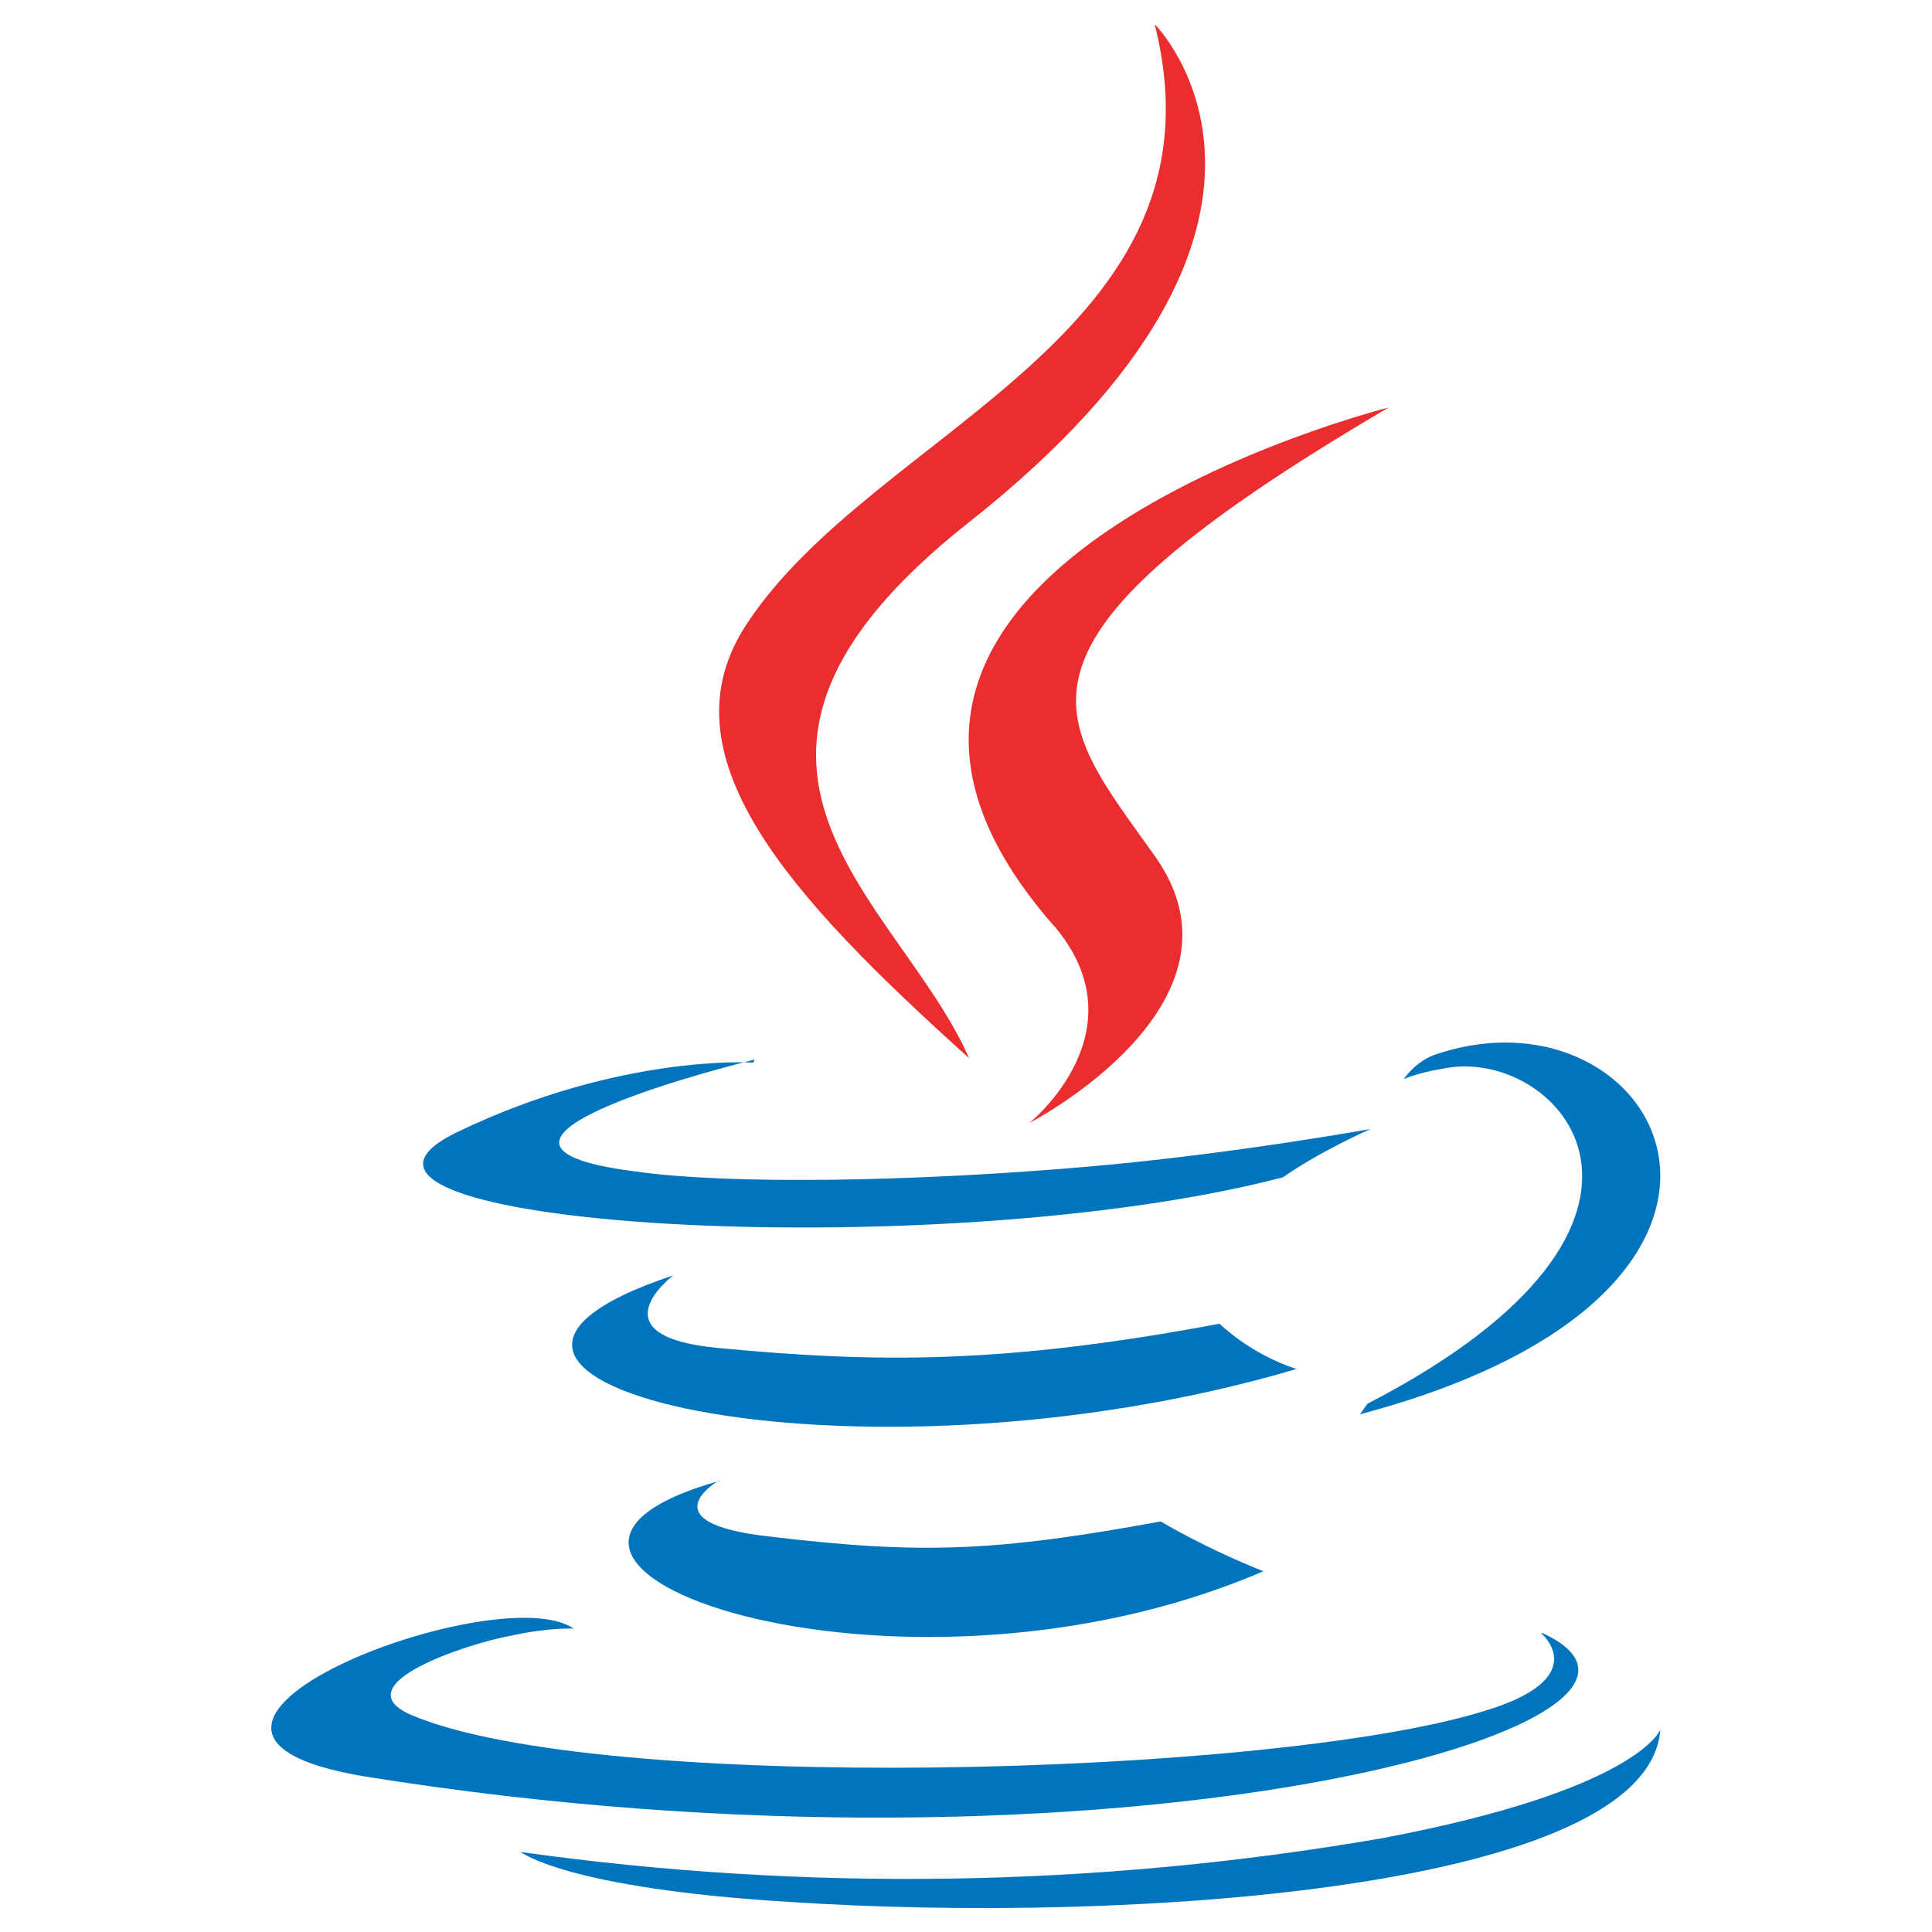
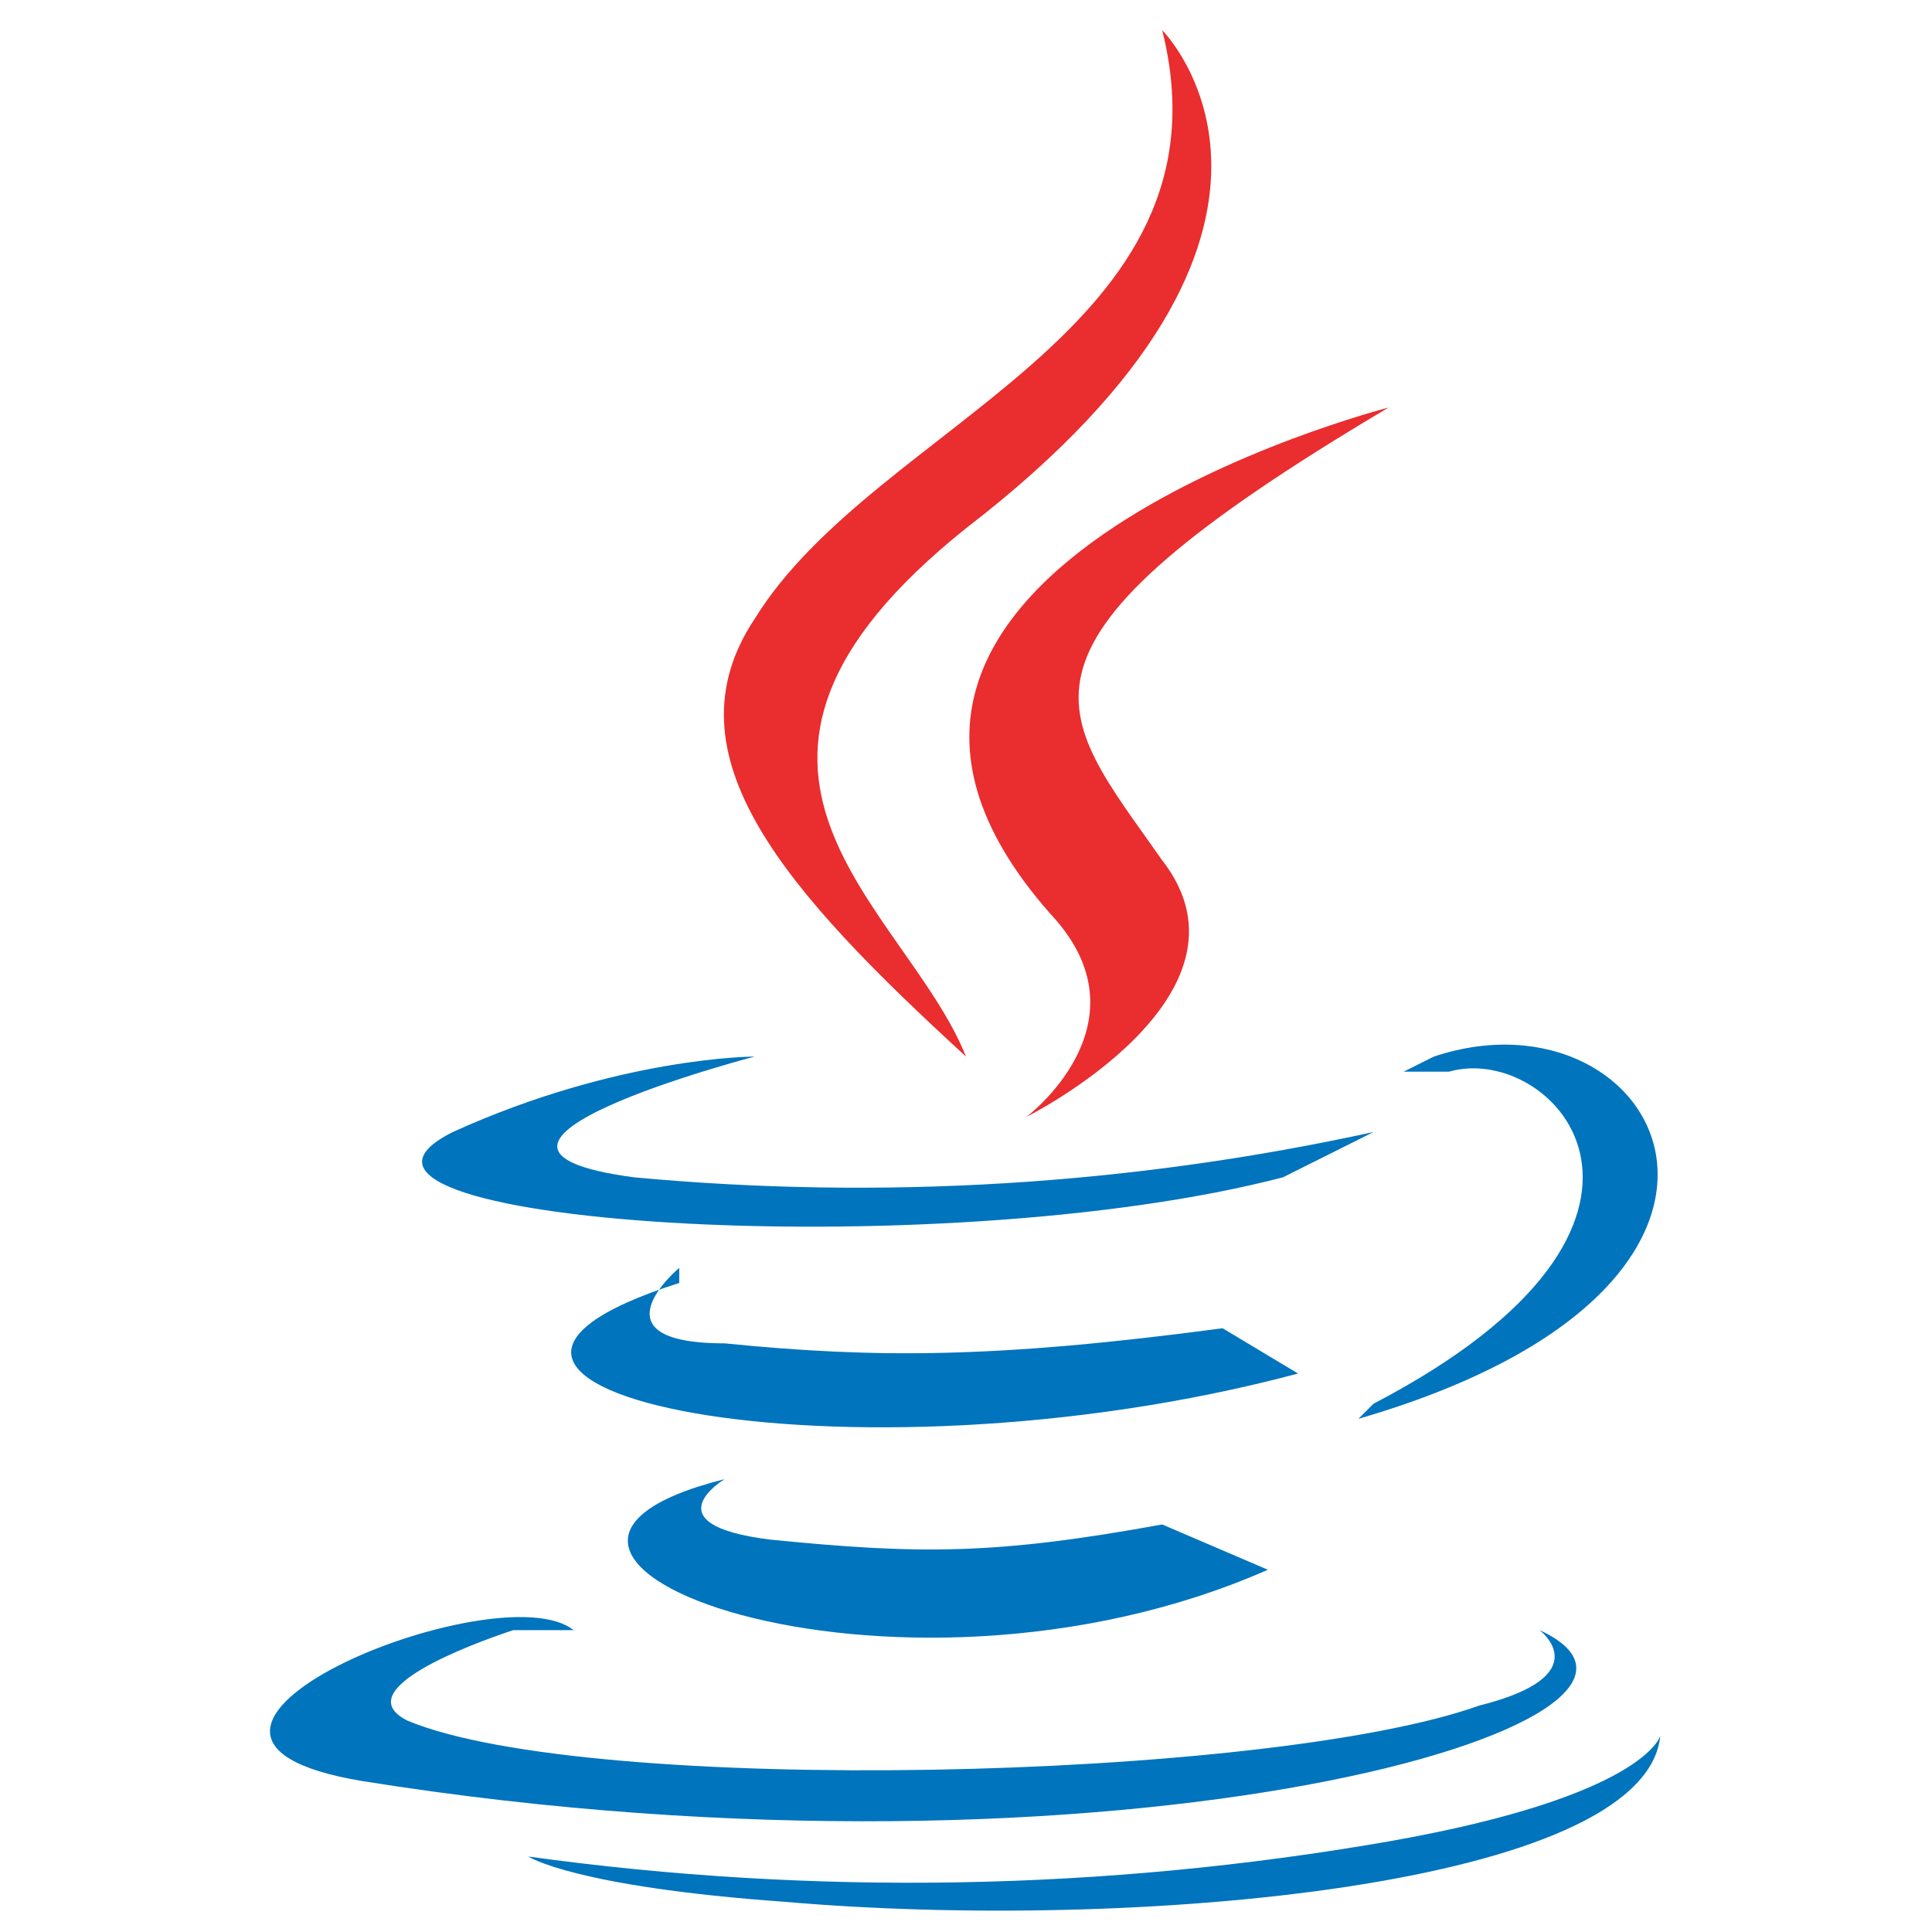
<svg xmlns="http://www.w3.org/2000/svg" viewBox="0 0 128 128">
-   <path fill="#0074BD" d="M47.6 98.1s-4.8 2.8 3.4 3.7c10 1.2 15 1 25.9-1 0 0 2.8 1.7 6.8 3.3-24.4 10.5-55.3-.6-36-6zm-3-13.6s-5.3 4 2.9 4.8c10.5 1 18.9 1.1 33.3-1.6 0 0 2 2 5.1 3-29.5 8.7-62.4.8-41.3-6.2z" />
-   <path fill="#EA2D2E" d="M69.8 61.3c6 7-1.6 13.1-1.6 13.1s15.3-7.9 8.3-17.7C69.9 47.4 64.9 42.9 92 27c0 0-42.7 10.7-22.3 34.2z" />
-   <path fill="#0074BD" d="M102.1 108.2s3.6 3-3.9 5.2c-14 4.3-58.7 5.5-71 .2-4.5-2 3.8-4.7 6.5-5.2 2.7-.6 4.3-.5 4.3-.5-5-3.5-32 6.8-13.8 9.8 49.8 8 90.8-3.6 78-9.5zM50 70.2s-22.7 5.5-8 7.4c6.2.9 18.5.7 30-.3 9.4-.8 18.8-2.5 18.8-2.5S87.4 76.3 85 78c-23 6-67.5 3.2-54.7-3 10.8-5.2 19.6-4.6 19.6-4.6zM90.6 93c23.4-12.1 12.6-23.8 5-22.2-1.8.3-2.6.7-2.6.7s.7-1.1 2-1.6c15-5.2 26.4 15.5-4.9 23.8l.5-.7z" />
-   <path fill="#EA2D2E" d="M76.5 1.6s13 13-12.3 33c-20.3 16-4.6 25 0 35.5C52.3 59.4 43.7 50 49.5 41.3c8.5-12.9 32.2-19.1 27-39.7z" />
-   <path fill="#0074BD" d="M52.2 126c22.5 1.5 57-.8 57.8-11.4 0 0-1.5 4-18.5 7.2a184.7 184.7 0 0 1-57 .9s3 2.4 17.7 3.3z" />
+   <path fill="#0074BD" d="M48 98s-5 3 3 4c10 1 15 1 26-1l7 3c-25 11-56-1-36-6zm-3-14s-6 5 3 5c10 1 18 1 33-1l5 3c-30 8-63 1-41-6z" />
+   <path fill="#EA2D2E" d="M70 61c6 7-2 13-2 13s16-8 9-17c-7-10-12-14 15-30 0 0-43 11-22 34z" />
+   <path fill="#0074BD" d="M102 108s4 3-4 5c-14 5-59 6-71 1-4-2 4-5 7-6h4c-5-4-32 7-14 10 50 8 91-4 78-10zM50 70s-23 6-8 8a160 160 0 0 0 49-3l-6 3c-23 6-67 3-55-3 11-5 20-5 20-5zm41 23c23-12 12-24 5-22h-3l2-1c15-5 26 15-5 24l1-1z" />
+   <path fill="#EA2D2E" d="M77 2s13 13-13 33c-20 16-4 25 0 35-12-11-20-20-14-29 8-13 32-19 27-39z" />
+   <path fill="#0074BD" d="M52 126c23 2 57-1 58-11 0 0-1 4-18 7a185 185 0 0 1-57 1s3 2 17 3z" />
</svg>
